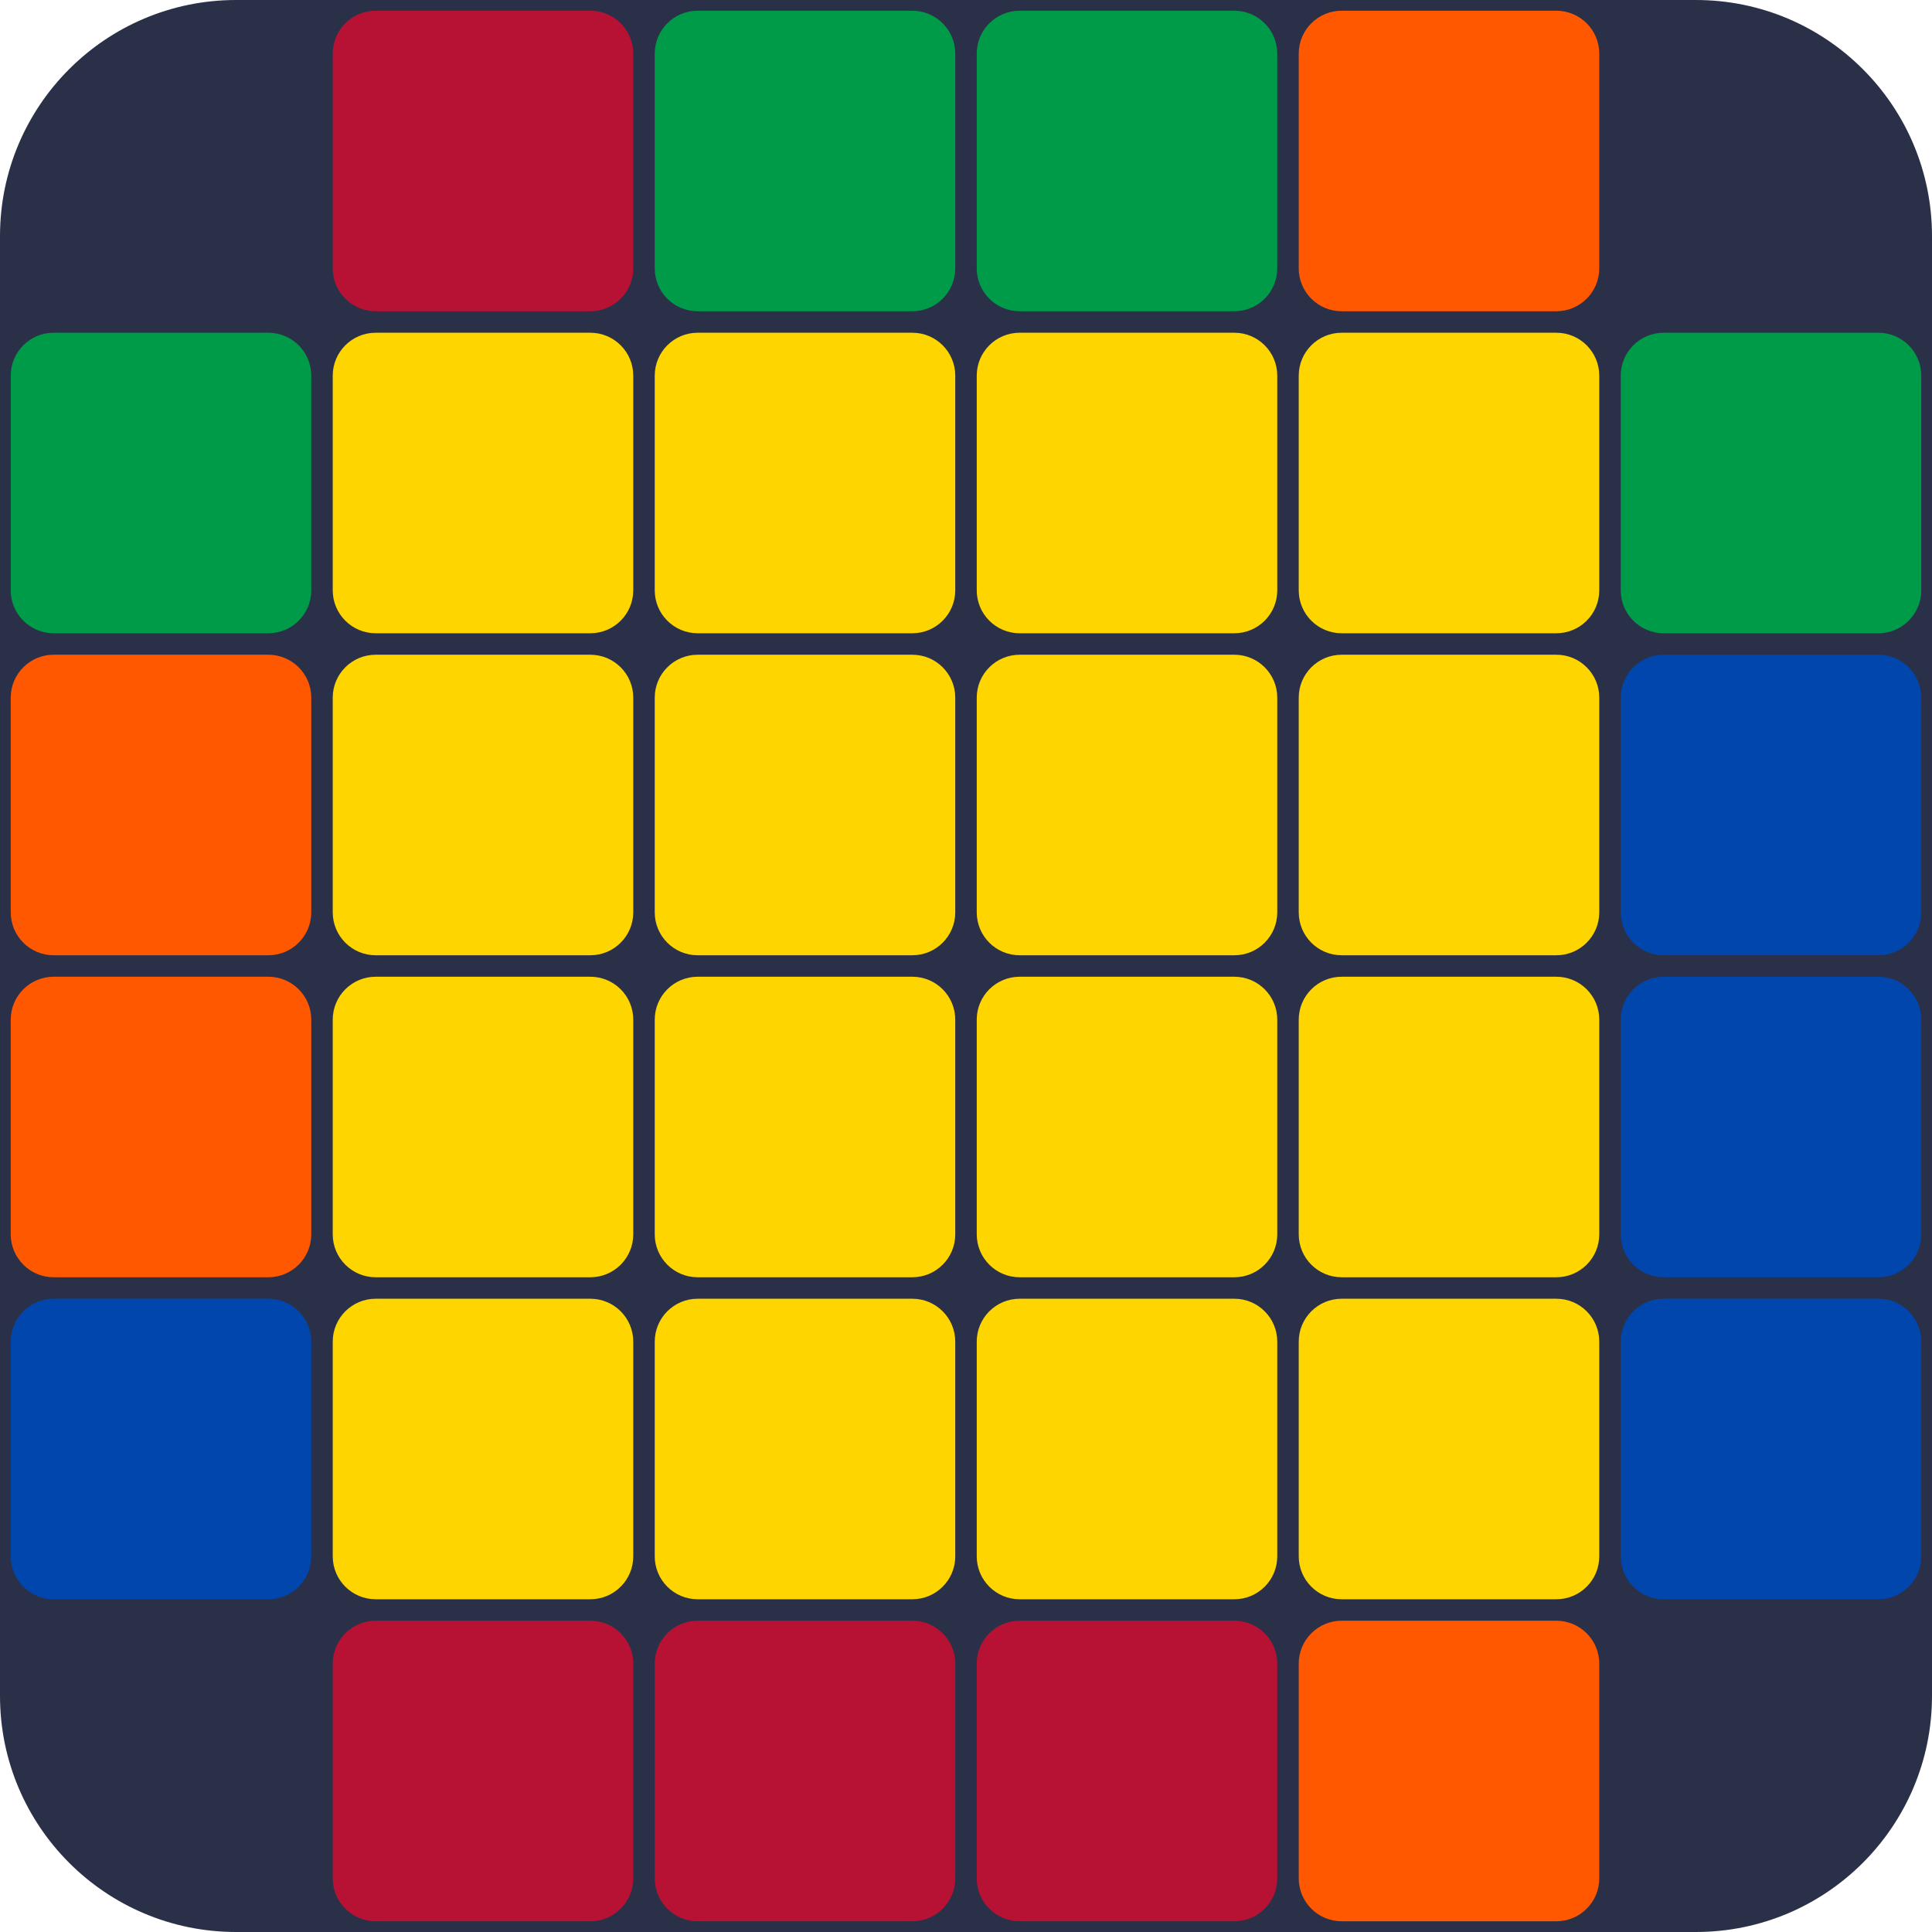
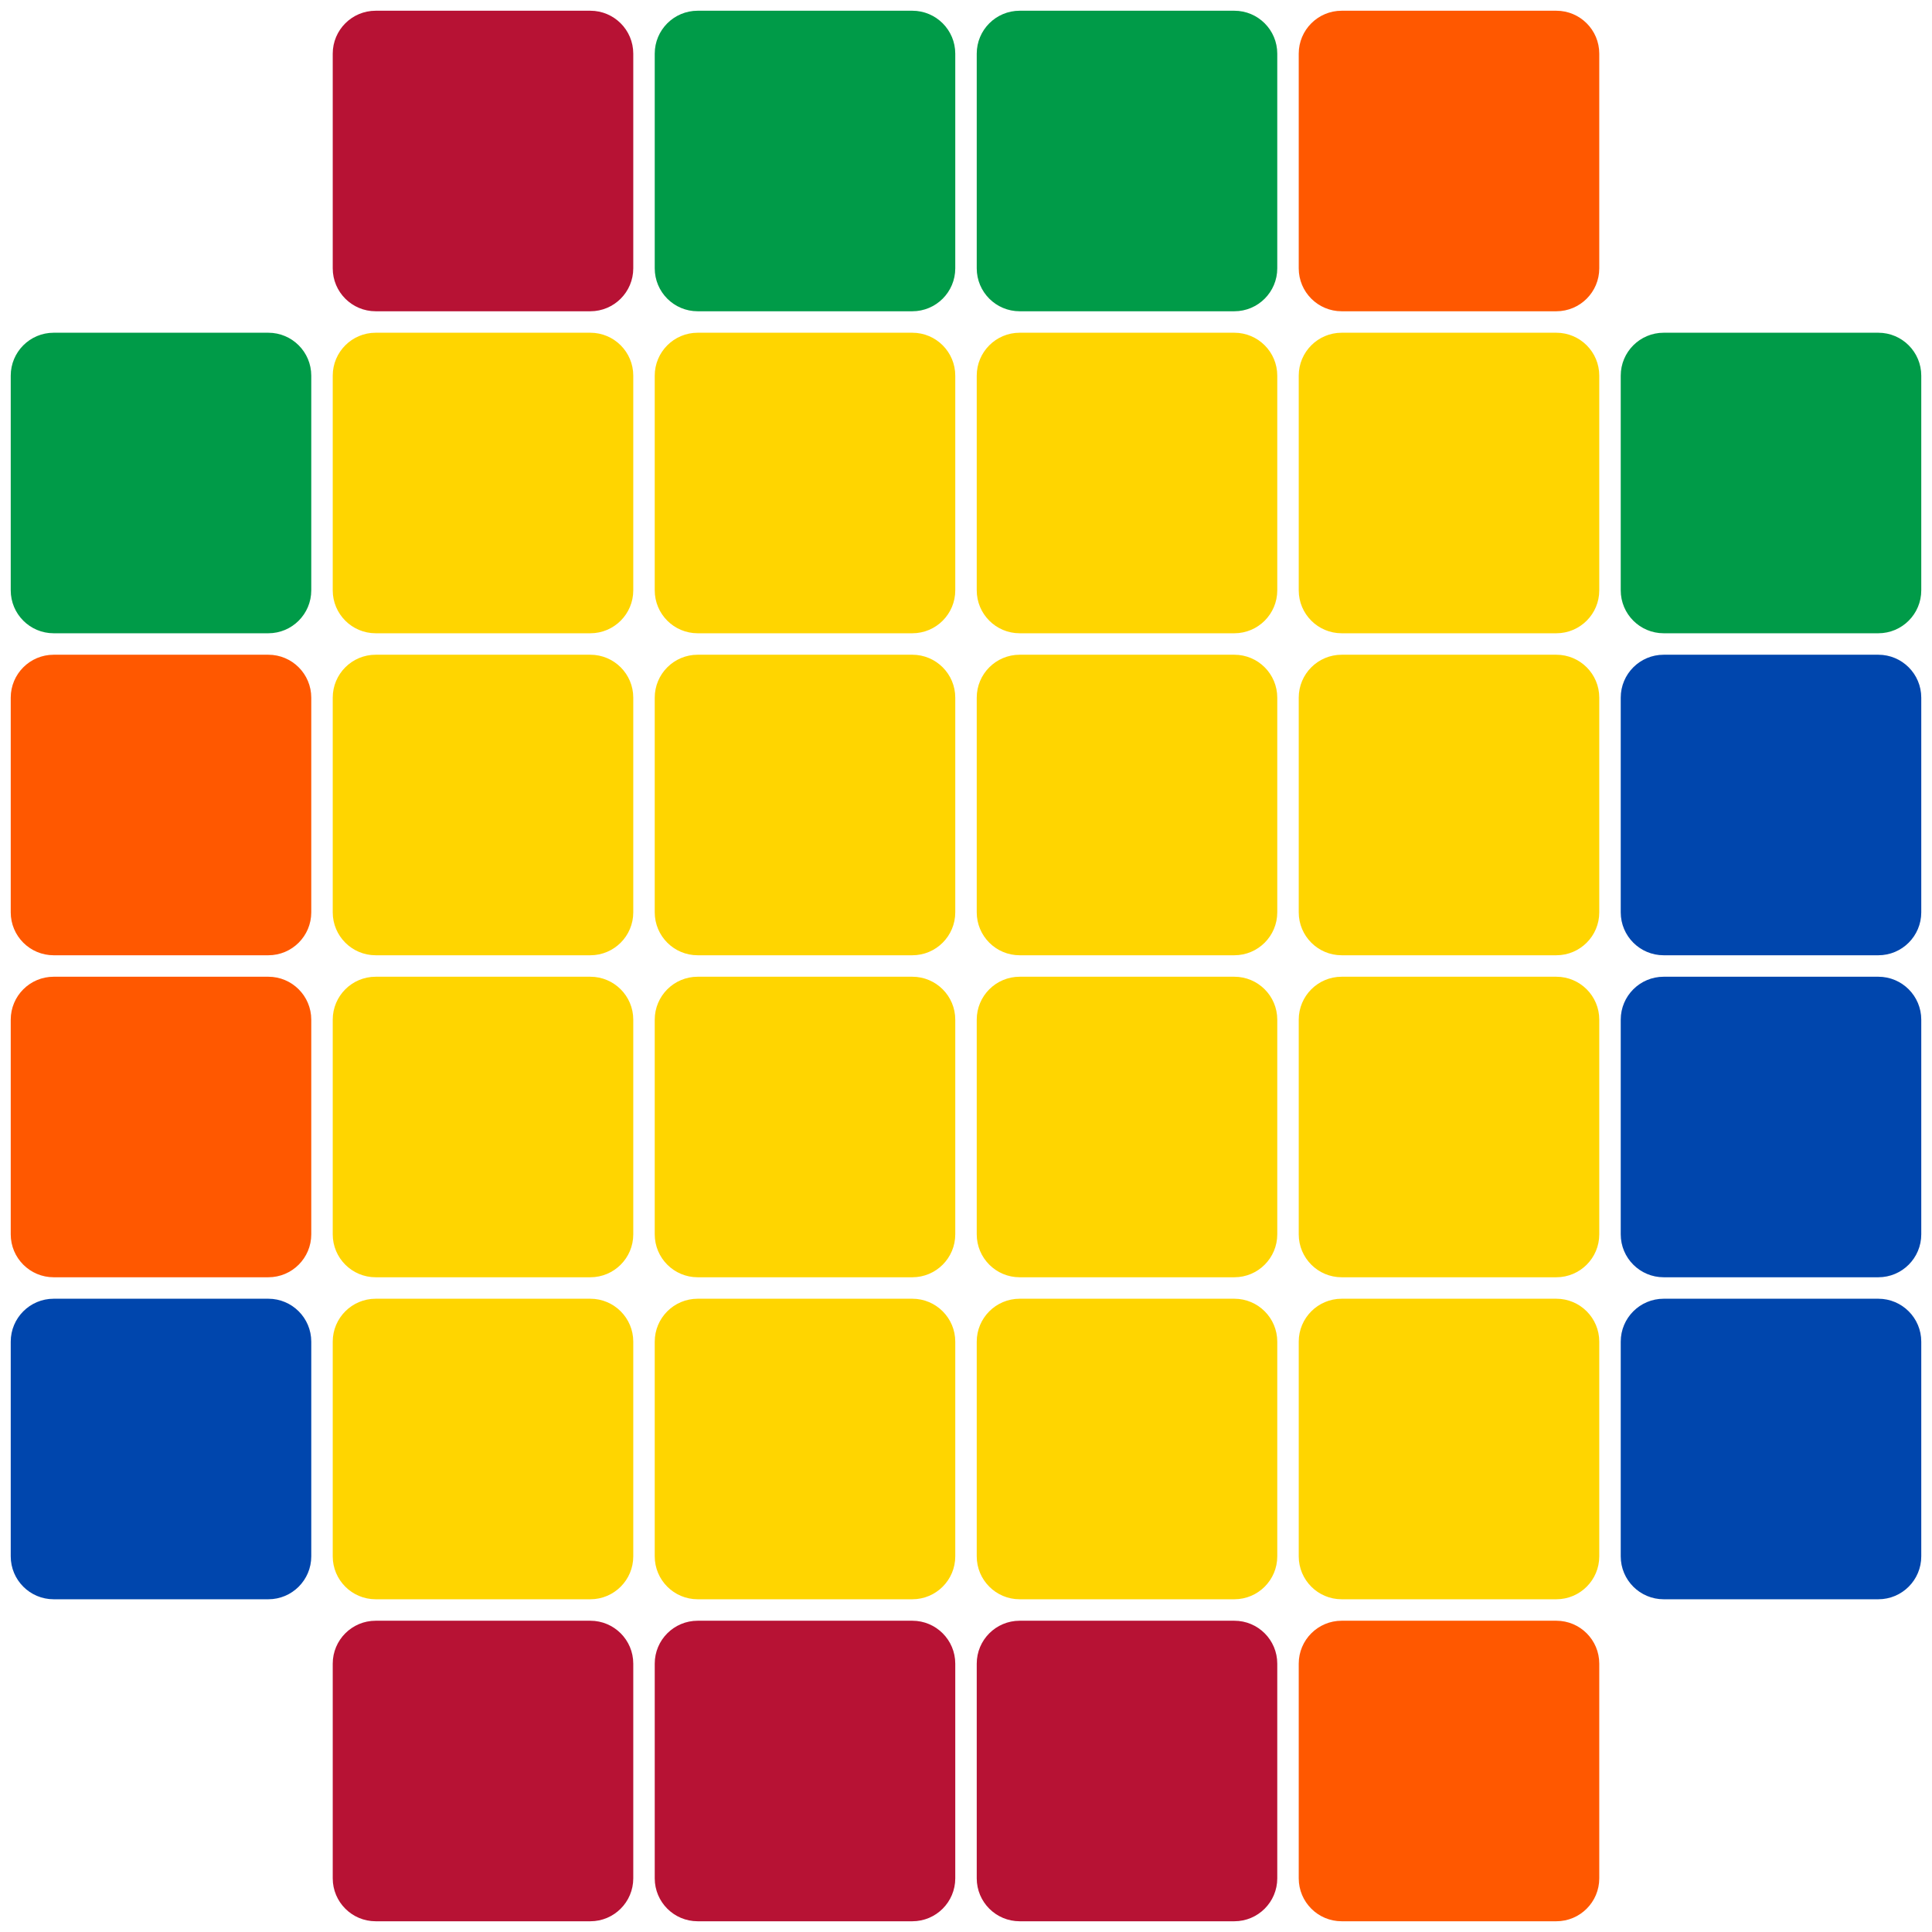
<svg xmlns="http://www.w3.org/2000/svg" viewBox="0 0 180 180">
-   <rect x="0" y="0" width="180" height="180" rx="22" fill="#2a3048" />
  <rect x="31" y="1" width="28" height="28" rx="4" fill="#b71234" />
  <rect x="61" y="1" width="28" height="28" rx="4" fill="#009b48" />
  <rect x="91" y="1" width="28" height="28" rx="4" fill="#009b48" />
  <rect x="121" y="1" width="28" height="28" rx="4" fill="#ff5800" />
  <rect x="1" y="31" width="28" height="28" rx="4" fill="#009b48" />
  <rect x="31" y="31" width="28" height="28" rx="4" fill="#ffd500" />
  <rect x="61" y="31" width="28" height="28" rx="4" fill="#ffd500" />
  <rect x="91" y="31" width="28" height="28" rx="4" fill="#ffd500" />
  <rect x="121" y="31" width="28" height="28" rx="4" fill="#ffd500" />
  <rect x="151" y="31" width="28" height="28" rx="4" fill="#009b48" />
  <rect x="1" y="61" width="28" height="28" rx="4" fill="#ff5800" />
  <rect x="31" y="61" width="28" height="28" rx="4" fill="#ffd500" />
  <rect x="61" y="61" width="28" height="28" rx="4" fill="#ffd500" />
  <rect x="91" y="61" width="28" height="28" rx="4" fill="#ffd500" />
  <rect x="121" y="61" width="28" height="28" rx="4" fill="#ffd500" />
  <rect x="151" y="61" width="28" height="28" rx="4" fill="#0046ad" />
  <rect x="1" y="91" width="28" height="28" rx="4" fill="#ff5800" />
  <rect x="31" y="91" width="28" height="28" rx="4" fill="#ffd500" />
  <rect x="61" y="91" width="28" height="28" rx="4" fill="#ffd500" />
  <rect x="91" y="91" width="28" height="28" rx="4" fill="#ffd500" />
  <rect x="121" y="91" width="28" height="28" rx="4" fill="#ffd500" />
  <rect x="151" y="91" width="28" height="28" rx="4" fill="#0046ad" />
  <rect x="1" y="121" width="28" height="28" rx="4" fill="#0046ad" />
  <rect x="31" y="121" width="28" height="28" rx="4" fill="#ffd500" />
  <rect x="61" y="121" width="28" height="28" rx="4" fill="#ffd500" />
  <rect x="91" y="121" width="28" height="28" rx="4" fill="#ffd500" />
  <rect x="121" y="121" width="28" height="28" rx="4" fill="#ffd500" />
  <rect x="151" y="121" width="28" height="28" rx="4" fill="#0046ad" />
  <rect x="31" y="151" width="28" height="28" rx="4" fill="#b71234" />
  <rect x="61" y="151" width="28" height="28" rx="4" fill="#b71234" />
  <rect x="91" y="151" width="28" height="28" rx="4" fill="#b71234" />
  <rect x="121" y="151" width="28" height="28" rx="4" fill="#ff5800" />
</svg>
